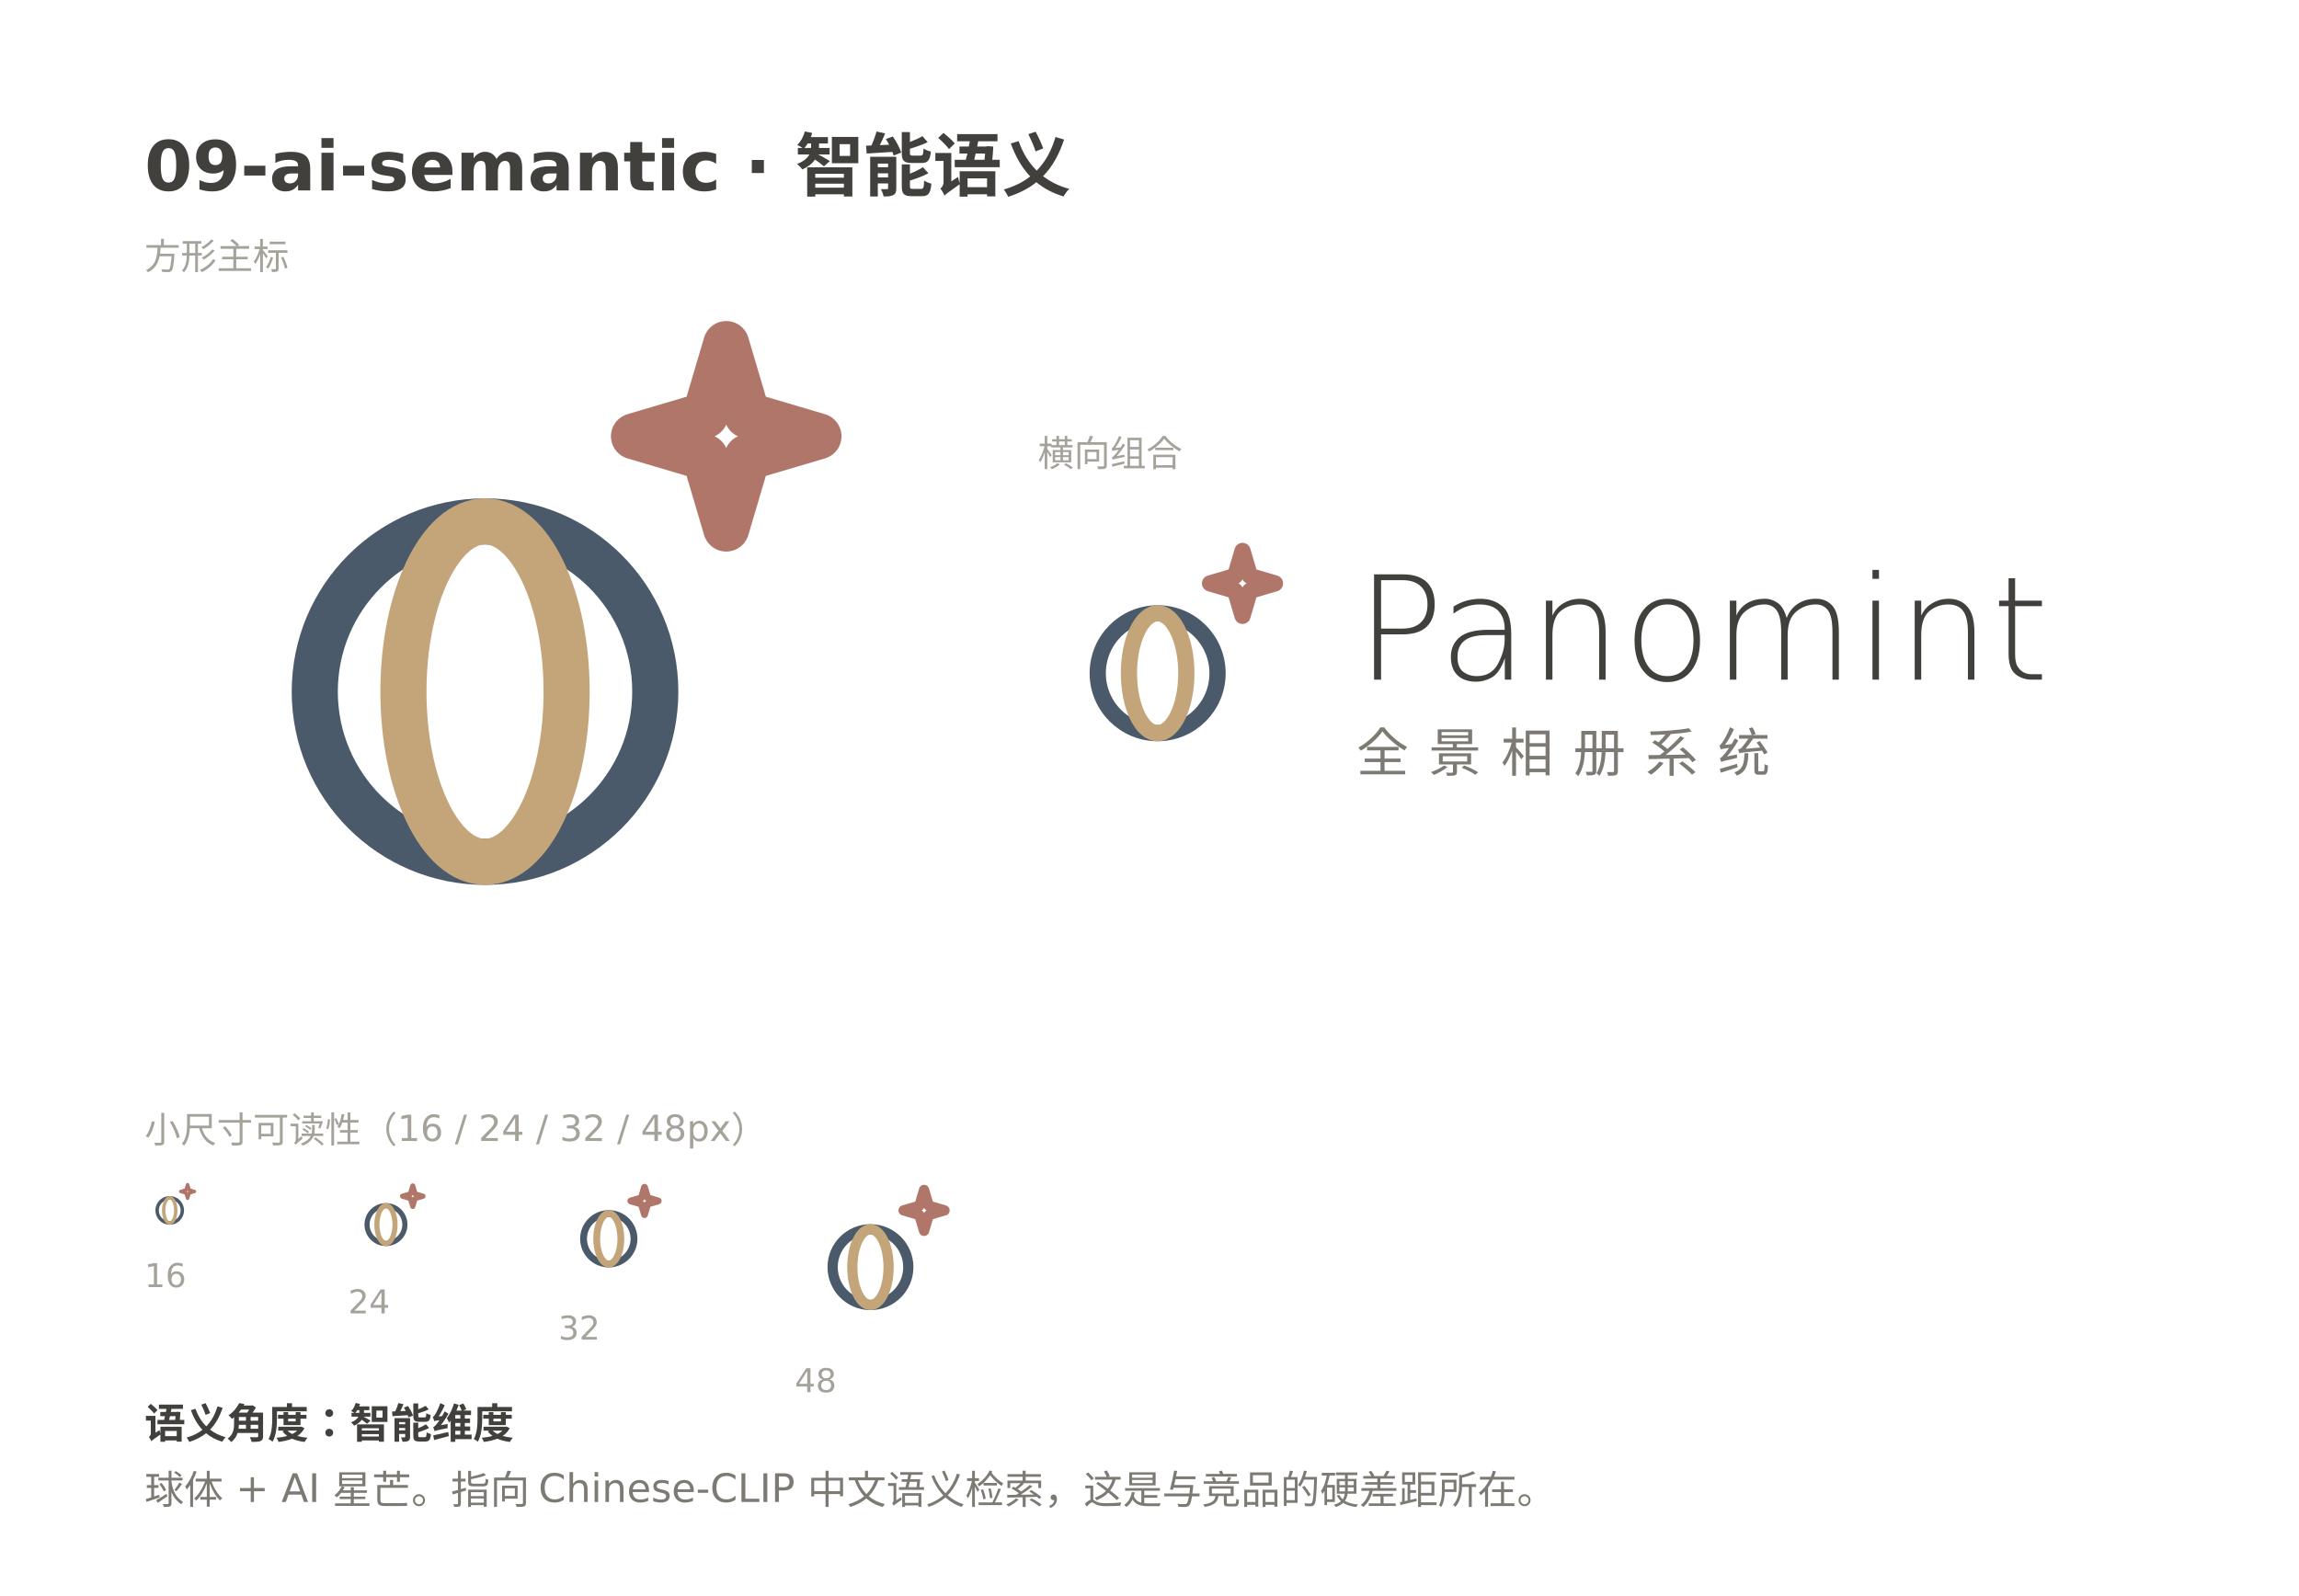
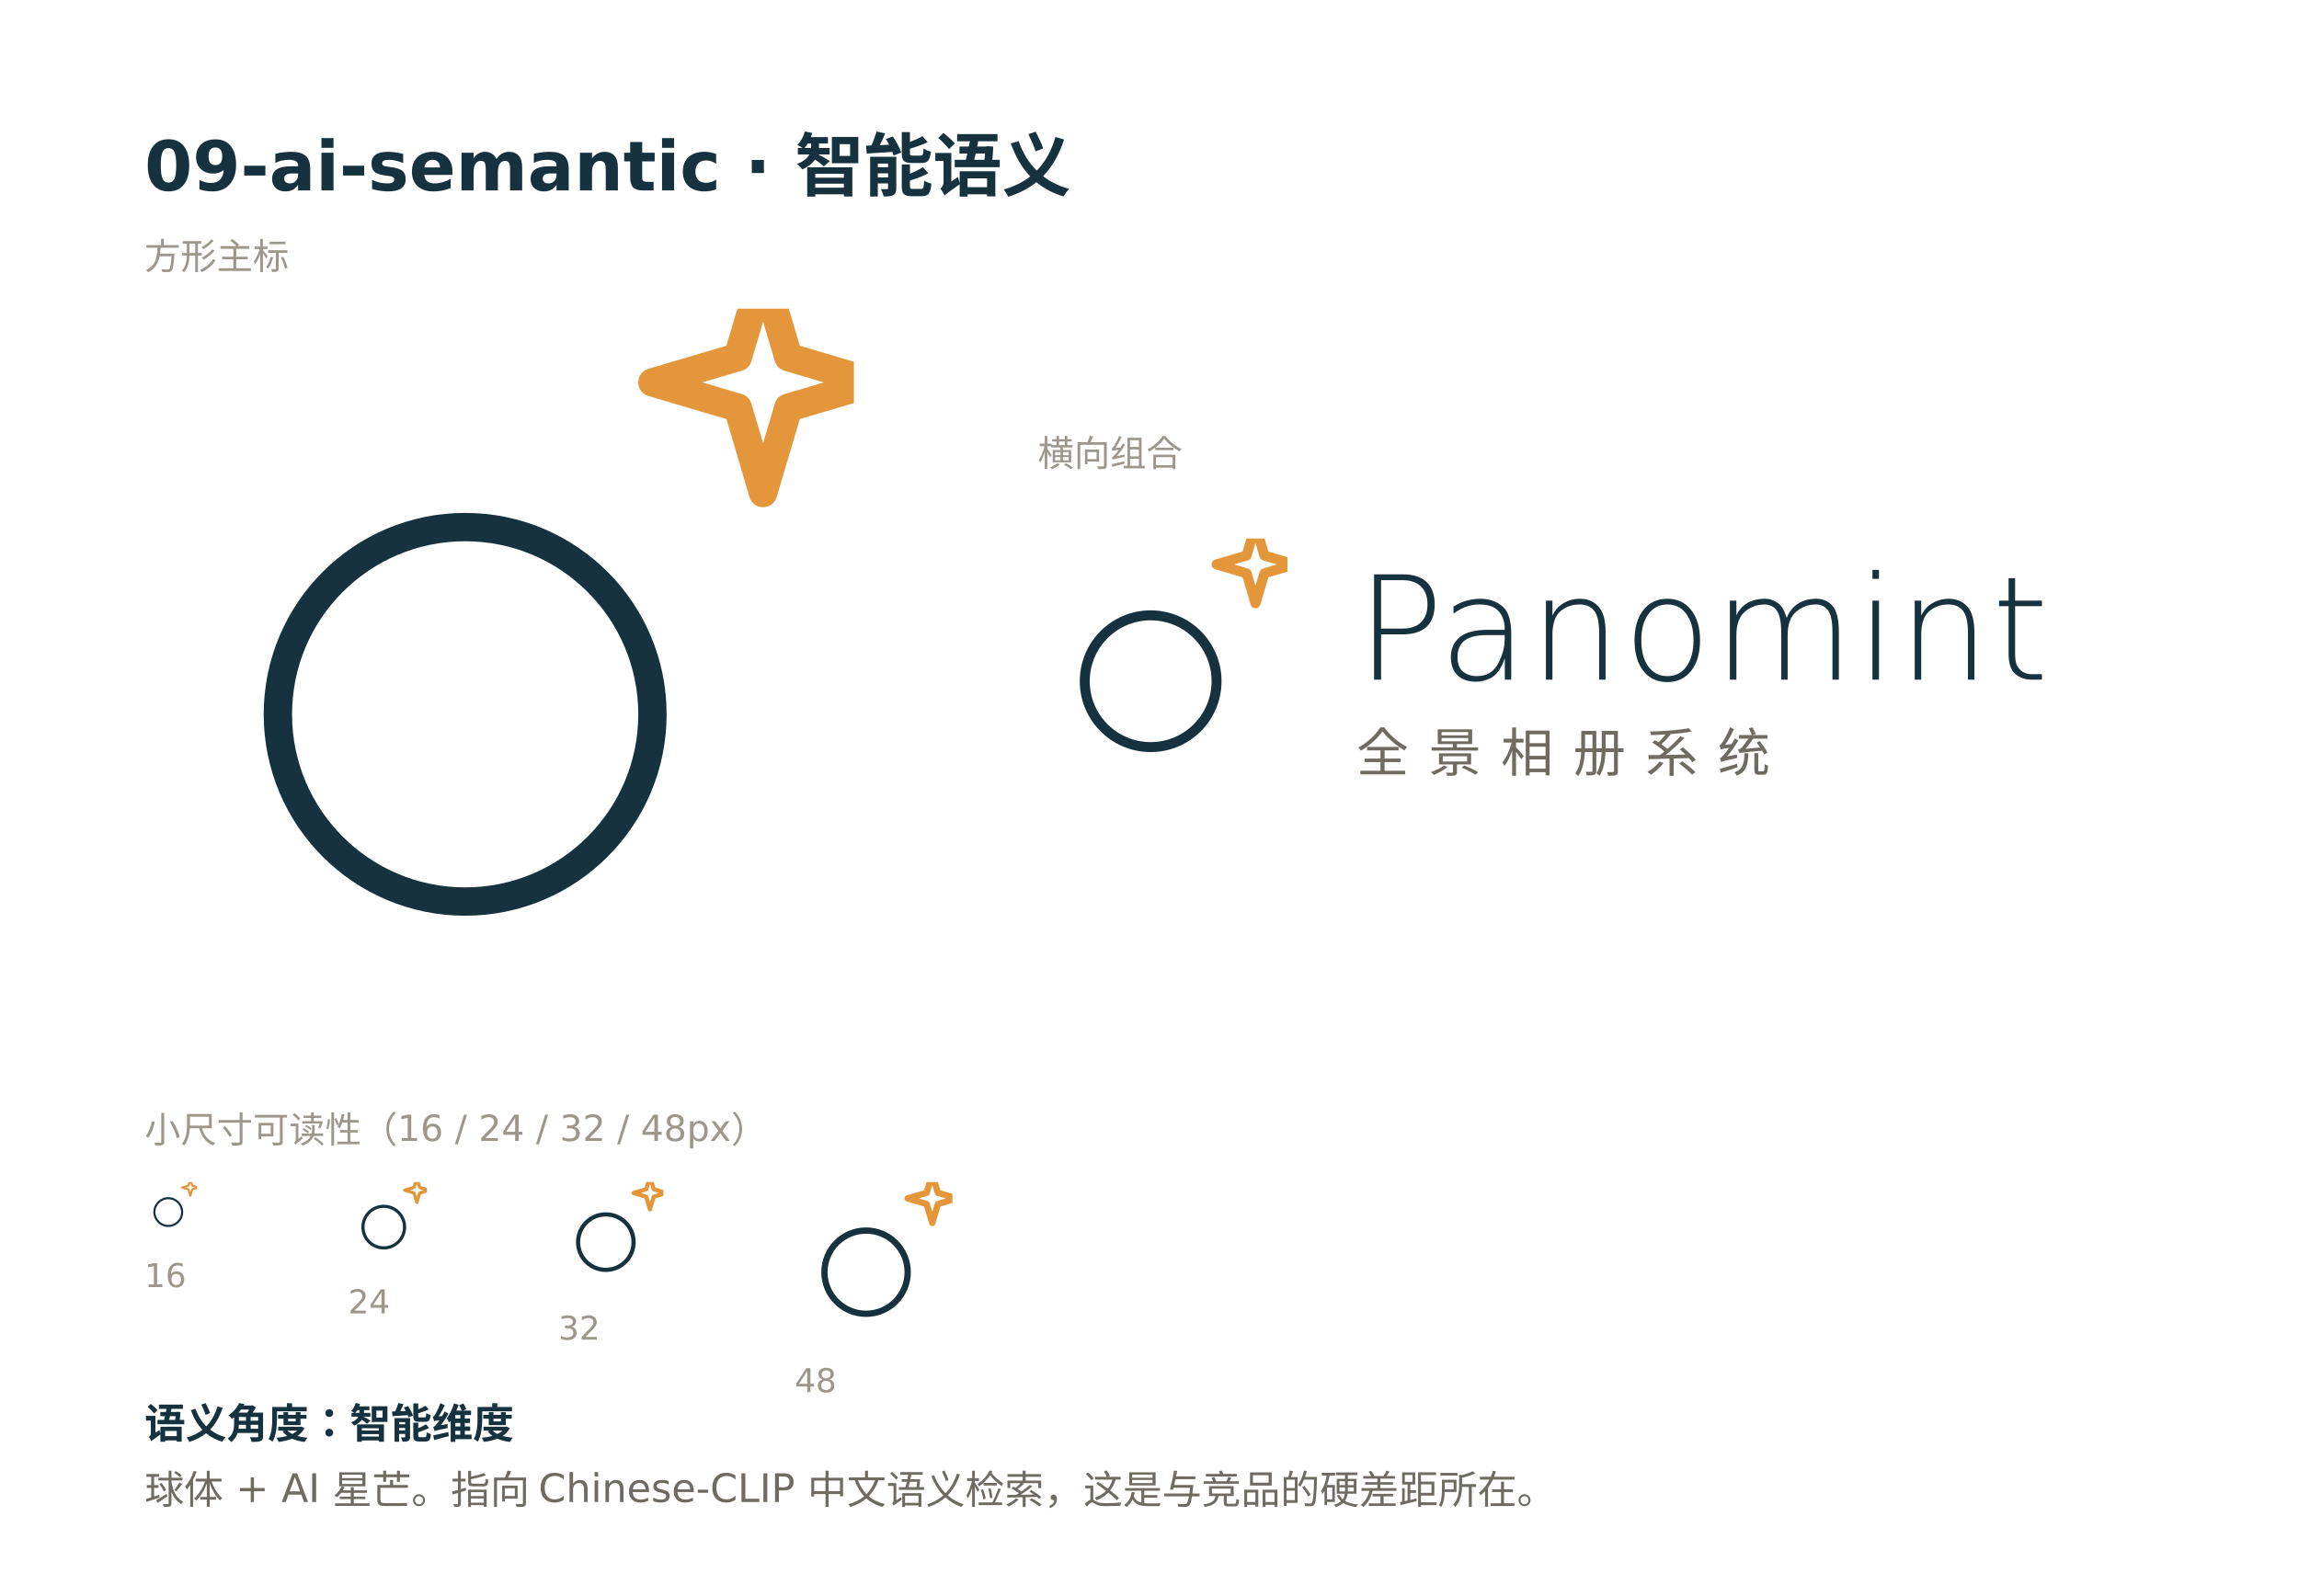
<svg xmlns="http://www.w3.org/2000/svg" width="700" height="486" viewBox="0 0 700 486">
-   <text x="44.0" y="58.0" font-family="&quot;Outfit&quot;,&quot;Segoe UI&quot;,&quot;Noto Sans SC&quot;,&quot;PingFang SC&quot;,&quot;Microsoft YaHei&quot;,&quot;DejaVu Sans&quot;,&quot;Liberation Sans&quot;,&quot;Helvetica Neue&quot;,sans-serif" font-size="21" font-weight="600" fill="#41403c" text-anchor="start">09-ai-semantic  ·  智能语义</text>
-   <text x="44.0" y="82.0" font-family="&quot;Outfit&quot;,&quot;Segoe UI&quot;,&quot;Noto Sans SC&quot;,&quot;PingFang SC&quot;,&quot;Microsoft YaHei&quot;,&quot;DejaVu Sans&quot;,&quot;Liberation Sans&quot;,&quot;Helvetica Neue&quot;,sans-serif" font-size="11" font-weight="400" fill="#a5a29a" text-anchor="start">方形主标</text>
+   <text x="44.0" y="58.0" font-family="&quot;Outfit&quot;,&quot;Segoe UI&quot;,&quot;Noto Sans SC&quot;,&quot;PingFang SC&quot;,&quot;Microsoft YaHei&quot;,&quot;DejaVu Sans&quot;,&quot;Liberation Sans&quot;,&quot;Helvetica Neue&quot;,sans-serif" font-size="21" font-weight="600" fill="#16323F" text-anchor="start">09-ai-semantic  ·  智能语义</text>
+   <text x="44.0" y="82.0" font-family="&quot;Outfit&quot;,&quot;Segoe UI&quot;,&quot;Noto Sans SC&quot;,&quot;PingFang SC&quot;,&quot;Microsoft YaHei&quot;,&quot;DejaVu Sans&quot;,&quot;Liberation Sans&quot;,&quot;Helvetica Neue&quot;,sans-serif" font-size="11" font-weight="400" fill="#9c968c" text-anchor="start">方形主标</text>
  <svg x="44" y="94" width="216" height="216" viewBox="0 0 100 100" fill="none">
-     <circle cx="48" cy="54" r="24" fill="none" stroke="#4a5a6a" stroke-width="6.5" stroke-linecap="round" stroke-linejoin="round" />
-     <ellipse cx="48" cy="54" rx="11.5" ry="24" fill="none" stroke="#c4a57a" stroke-width="6.5" stroke-linecap="round" stroke-linejoin="round" />
-     <polygon points="82,5 84.97,15.03 95,18 84.97,20.97 82,31 79.03,20.97 69,18 79.03,15.03" fill="none" stroke="#b0766a" stroke-width="6.5" stroke-linecap="round" stroke-linejoin="round" />
+     <g transform="translate(50 50) scale(1.2) translate(-50 -50)">
+       <circle cx="46" cy="56" r="22" fill="none" stroke="#16323F" stroke-width="3.33" stroke-linecap="round" stroke-linejoin="round" />
+       <polygon points="81,4 83.97,14.03 94,17 83.97,19.97 81,30 78.03,19.97 68,17 78.03,14.03" fill="none" stroke="#E4963A" stroke-width="3.33" stroke-linecap="round" stroke-linejoin="round" />
+     </g>
  </svg>
-   <text x="316.0" y="142.0" font-family="&quot;Outfit&quot;,&quot;Segoe UI&quot;,&quot;Noto Sans SC&quot;,&quot;PingFang SC&quot;,&quot;Microsoft YaHei&quot;,&quot;DejaVu Sans&quot;,&quot;Liberation Sans&quot;,&quot;Helvetica Neue&quot;,sans-serif" font-size="11" font-weight="400" fill="#a5a29a" text-anchor="start">横向组合</text>
+   <text x="316.0" y="142.0" font-family="&quot;Outfit&quot;,&quot;Segoe UI&quot;,&quot;Noto Sans SC&quot;,&quot;PingFang SC&quot;,&quot;Microsoft YaHei&quot;,&quot;DejaVu Sans&quot;,&quot;Liberation Sans&quot;,&quot;Helvetica Neue&quot;,sans-serif" font-size="11" font-weight="400" fill="#9c968c" text-anchor="start">横向组合</text>
  <svg x="316" y="154" width="340" height="96" viewBox="0 0 340 96">
    <svg x="0" y="10" width="76" height="76" viewBox="0 0 100 100">
-       <circle cx="48" cy="54" r="24" fill="none" stroke="#4a5a6a" stroke-width="6.5" stroke-linecap="round" stroke-linejoin="round" />
-       <ellipse cx="48" cy="54" rx="11.5" ry="24" fill="none" stroke="#c4a57a" stroke-width="6.5" stroke-linecap="round" stroke-linejoin="round" />
-       <polygon points="82,5 84.97,15.03 95,18 84.97,20.97 82,31 79.03,20.97 69,18 79.03,15.03" fill="none" stroke="#b0766a" stroke-width="6.5" stroke-linecap="round" stroke-linejoin="round" />
+       <g transform="translate(50 50) scale(1.2) translate(-50 -50)">
+         <circle cx="46" cy="56" r="22" fill="none" stroke="#16323F" stroke-width="3.33" stroke-linecap="round" stroke-linejoin="round" />
+         <polygon points="81,4 83.97,14.03 94,17 83.97,19.97 81,30 78.03,19.97 68,17 78.03,14.03" fill="none" stroke="#E4963A" stroke-width="3.33" stroke-linecap="round" stroke-linejoin="round" />
+       </g>
    </svg>
-     <text x="97.0" y="53.0" font-family="&quot;Outfit&quot;,&quot;Segoe UI&quot;,&quot;Noto Sans SC&quot;,&quot;PingFang SC&quot;,&quot;Microsoft YaHei&quot;,&quot;DejaVu Sans&quot;,&quot;Liberation Sans&quot;,&quot;Helvetica Neue&quot;,sans-serif" font-size="44" font-weight="300" fill="#41403c" text-anchor="start" letter-spacing="0.6">Panomint</text>
-     <text x="97.0" y="81.0" font-family="&quot;Outfit&quot;,&quot;Segoe UI&quot;,&quot;Noto Sans SC&quot;,&quot;PingFang SC&quot;,&quot;Microsoft YaHei&quot;,&quot;DejaVu Sans&quot;,&quot;Liberation Sans&quot;,&quot;Helvetica Neue&quot;,sans-serif" font-size="16" font-weight="300" fill="#7d7a73" text-anchor="start" letter-spacing="6">全景相册系统</text>
+     <text x="97.0" y="53.0" font-family="&quot;Outfit&quot;,&quot;Segoe UI&quot;,&quot;Noto Sans SC&quot;,&quot;PingFang SC&quot;,&quot;Microsoft YaHei&quot;,&quot;DejaVu Sans&quot;,&quot;Liberation Sans&quot;,&quot;Helvetica Neue&quot;,sans-serif" font-size="44" font-weight="300" fill="#16323F" text-anchor="start" letter-spacing="0.6">Panomint</text>
+     <text x="97.0" y="81.0" font-family="&quot;Outfit&quot;,&quot;Segoe UI&quot;,&quot;Noto Sans SC&quot;,&quot;PingFang SC&quot;,&quot;Microsoft YaHei&quot;,&quot;DejaVu Sans&quot;,&quot;Liberation Sans&quot;,&quot;Helvetica Neue&quot;,sans-serif" font-size="16" font-weight="300" fill="#6f6a62" text-anchor="start" letter-spacing="6">全景相册系统</text>
  </svg>
-   <text x="44.0" y="348.0" font-family="&quot;Outfit&quot;,&quot;Segoe UI&quot;,&quot;Noto Sans SC&quot;,&quot;PingFang SC&quot;,&quot;Microsoft YaHei&quot;,&quot;DejaVu Sans&quot;,&quot;Liberation Sans&quot;,&quot;Helvetica Neue&quot;,sans-serif" font-size="11" font-weight="400" fill="#a5a29a" text-anchor="start">小尺寸可读性（16 / 24 / 32 / 48px）</text>
+   <text x="44.0" y="348.0" font-family="&quot;Outfit&quot;,&quot;Segoe UI&quot;,&quot;Noto Sans SC&quot;,&quot;PingFang SC&quot;,&quot;Microsoft YaHei&quot;,&quot;DejaVu Sans&quot;,&quot;Liberation Sans&quot;,&quot;Helvetica Neue&quot;,sans-serif" font-size="11" font-weight="400" fill="#9c968c" text-anchor="start">小尺寸可读性（16 / 24 / 32 / 48px）</text>
  <svg x="44" y="360" width="16" height="16" viewBox="0 0 100 100" fill="none">
-     <circle cx="48" cy="54" r="24" fill="none" stroke="#4a5a6a" stroke-width="6.5" stroke-linecap="round" stroke-linejoin="round" />
-     <ellipse cx="48" cy="54" rx="11.5" ry="24" fill="none" stroke="#c4a57a" stroke-width="6.5" stroke-linecap="round" stroke-linejoin="round" />
-     <polygon points="82,5 84.97,15.03 95,18 84.97,20.97 82,31 79.03,20.97 69,18 79.03,15.03" fill="none" stroke="#b0766a" stroke-width="6.5" stroke-linecap="round" stroke-linejoin="round" />
+     <g transform="translate(50 50) scale(1.2) translate(-50 -50)">
+       <circle cx="46" cy="56" r="22" fill="none" stroke="#16323F" stroke-width="3.33" stroke-linecap="round" stroke-linejoin="round" />
+       <polygon points="81,4 83.97,14.03 94,17 83.97,19.97 81,30 78.03,19.97 68,17 78.03,14.03" fill="none" stroke="#E4963A" stroke-width="3.33" stroke-linecap="round" stroke-linejoin="round" />
+     </g>
  </svg>
-   <text x="44.0" y="392.0" font-family="&quot;Outfit&quot;,&quot;Segoe UI&quot;,&quot;Noto Sans SC&quot;,&quot;PingFang SC&quot;,&quot;Microsoft YaHei&quot;,&quot;DejaVu Sans&quot;,&quot;Liberation Sans&quot;,&quot;Helvetica Neue&quot;,sans-serif" font-size="10" font-weight="400" fill="#a5a29a" text-anchor="start">16</text>
+   <text x="44.0" y="392.0" font-family="&quot;Outfit&quot;,&quot;Segoe UI&quot;,&quot;Noto Sans SC&quot;,&quot;PingFang SC&quot;,&quot;Microsoft YaHei&quot;,&quot;DejaVu Sans&quot;,&quot;Liberation Sans&quot;,&quot;Helvetica Neue&quot;,sans-serif" font-size="10" font-weight="400" fill="#9c968c" text-anchor="start">16</text>
  <svg x="106" y="360" width="24" height="24" viewBox="0 0 100 100" fill="none">
-     <circle cx="48" cy="54" r="24" fill="none" stroke="#4a5a6a" stroke-width="6.5" stroke-linecap="round" stroke-linejoin="round" />
-     <ellipse cx="48" cy="54" rx="11.5" ry="24" fill="none" stroke="#c4a57a" stroke-width="6.5" stroke-linecap="round" stroke-linejoin="round" />
-     <polygon points="82,5 84.97,15.03 95,18 84.97,20.97 82,31 79.03,20.97 69,18 79.03,15.03" fill="none" stroke="#b0766a" stroke-width="6.5" stroke-linecap="round" stroke-linejoin="round" />
+     <g transform="translate(50 50) scale(1.2) translate(-50 -50)">
+       <circle cx="46" cy="56" r="22" fill="none" stroke="#16323F" stroke-width="3.33" stroke-linecap="round" stroke-linejoin="round" />
+       <polygon points="81,4 83.97,14.03 94,17 83.97,19.97 81,30 78.03,19.97 68,17 78.03,14.03" fill="none" stroke="#E4963A" stroke-width="3.33" stroke-linecap="round" stroke-linejoin="round" />
+     </g>
  </svg>
-   <text x="106.0" y="400.0" font-family="&quot;Outfit&quot;,&quot;Segoe UI&quot;,&quot;Noto Sans SC&quot;,&quot;PingFang SC&quot;,&quot;Microsoft YaHei&quot;,&quot;DejaVu Sans&quot;,&quot;Liberation Sans&quot;,&quot;Helvetica Neue&quot;,sans-serif" font-size="10" font-weight="400" fill="#a5a29a" text-anchor="start">24</text>
+   <text x="106.0" y="400.0" font-family="&quot;Outfit&quot;,&quot;Segoe UI&quot;,&quot;Noto Sans SC&quot;,&quot;PingFang SC&quot;,&quot;Microsoft YaHei&quot;,&quot;DejaVu Sans&quot;,&quot;Liberation Sans&quot;,&quot;Helvetica Neue&quot;,sans-serif" font-size="10" font-weight="400" fill="#9c968c" text-anchor="start">24</text>
  <svg x="170" y="360" width="32" height="32" viewBox="0 0 100 100" fill="none">
-     <circle cx="48" cy="54" r="24" fill="none" stroke="#4a5a6a" stroke-width="6.5" stroke-linecap="round" stroke-linejoin="round" />
-     <ellipse cx="48" cy="54" rx="11.5" ry="24" fill="none" stroke="#c4a57a" stroke-width="6.5" stroke-linecap="round" stroke-linejoin="round" />
-     <polygon points="82,5 84.97,15.03 95,18 84.97,20.97 82,31 79.03,20.97 69,18 79.03,15.03" fill="none" stroke="#b0766a" stroke-width="6.5" stroke-linecap="round" stroke-linejoin="round" />
+     <g transform="translate(50 50) scale(1.2) translate(-50 -50)">
+       <circle cx="46" cy="56" r="22" fill="none" stroke="#16323F" stroke-width="3.33" stroke-linecap="round" stroke-linejoin="round" />
+       <polygon points="81,4 83.97,14.03 94,17 83.97,19.97 81,30 78.03,19.97 68,17 78.03,14.03" fill="none" stroke="#E4963A" stroke-width="3.33" stroke-linecap="round" stroke-linejoin="round" />
+     </g>
  </svg>
-   <text x="170.0" y="408.0" font-family="&quot;Outfit&quot;,&quot;Segoe UI&quot;,&quot;Noto Sans SC&quot;,&quot;PingFang SC&quot;,&quot;Microsoft YaHei&quot;,&quot;DejaVu Sans&quot;,&quot;Liberation Sans&quot;,&quot;Helvetica Neue&quot;,sans-serif" font-size="10" font-weight="400" fill="#a5a29a" text-anchor="start">32</text>
+   <text x="170.0" y="408.0" font-family="&quot;Outfit&quot;,&quot;Segoe UI&quot;,&quot;Noto Sans SC&quot;,&quot;PingFang SC&quot;,&quot;Microsoft YaHei&quot;,&quot;DejaVu Sans&quot;,&quot;Liberation Sans&quot;,&quot;Helvetica Neue&quot;,sans-serif" font-size="10" font-weight="400" fill="#9c968c" text-anchor="start">32</text>
  <svg x="242" y="360" width="48" height="48" viewBox="0 0 100 100" fill="none">
-     <circle cx="48" cy="54" r="24" fill="none" stroke="#4a5a6a" stroke-width="6.5" stroke-linecap="round" stroke-linejoin="round" />
-     <ellipse cx="48" cy="54" rx="11.5" ry="24" fill="none" stroke="#c4a57a" stroke-width="6.5" stroke-linecap="round" stroke-linejoin="round" />
-     <polygon points="82,5 84.97,15.03 95,18 84.97,20.97 82,31 79.03,20.97 69,18 79.03,15.03" fill="none" stroke="#b0766a" stroke-width="6.5" stroke-linecap="round" stroke-linejoin="round" />
+     <g transform="translate(50 50) scale(1.2) translate(-50 -50)">
+       <circle cx="46" cy="56" r="22" fill="none" stroke="#16323F" stroke-width="3.33" stroke-linecap="round" stroke-linejoin="round" />
+       <polygon points="81,4 83.97,14.03 94,17 83.97,19.97 81,30 78.03,19.97 68,17 78.03,14.03" fill="none" stroke="#E4963A" stroke-width="3.33" stroke-linecap="round" stroke-linejoin="round" />
+     </g>
  </svg>
-   <text x="242.0" y="424.0" font-family="&quot;Outfit&quot;,&quot;Segoe UI&quot;,&quot;Noto Sans SC&quot;,&quot;PingFang SC&quot;,&quot;Microsoft YaHei&quot;,&quot;DejaVu Sans&quot;,&quot;Liberation Sans&quot;,&quot;Helvetica Neue&quot;,sans-serif" font-size="10" font-weight="400" fill="#a5a29a" text-anchor="start">48</text>
-   <text x="44.0" y="438.0" font-family="&quot;Outfit&quot;,&quot;Segoe UI&quot;,&quot;Noto Sans SC&quot;,&quot;PingFang SC&quot;,&quot;Microsoft YaHei&quot;,&quot;DejaVu Sans&quot;,&quot;Liberation Sans&quot;,&quot;Helvetica Neue&quot;,sans-serif" font-size="12.5" font-weight="600" fill="#41403c" text-anchor="start">语义角度：智能维度</text>
-   <text x="44.0" y="458.0" font-family="&quot;Outfit&quot;,&quot;Segoe UI&quot;,&quot;Noto Sans SC&quot;,&quot;PingFang SC&quot;,&quot;Microsoft YaHei&quot;,&quot;DejaVu Sans&quot;,&quot;Liberation Sans&quot;,&quot;Helvetica Neue&quot;,sans-serif" font-size="12" font-weight="400" fill="#7d7a73" text-anchor="start">球体 + AI 星芒。指向 Chinese-CLIP 中文语义检索，这是与竞品的硬差距所在。</text>
-   <text x="44.0" y="475.0" font-family="&quot;Outfit&quot;,&quot;Segoe UI&quot;,&quot;Noto Sans SC&quot;,&quot;PingFang SC&quot;,&quot;Microsoft YaHei&quot;,&quot;DejaVu Sans&quot;,&quot;Liberation Sans&quot;,&quot;Helvetica Neue&quot;,sans-serif" font-size="12" font-weight="400" fill="#7d7a73" text-anchor="start" />
+   <text x="242.0" y="424.0" font-family="&quot;Outfit&quot;,&quot;Segoe UI&quot;,&quot;Noto Sans SC&quot;,&quot;PingFang SC&quot;,&quot;Microsoft YaHei&quot;,&quot;DejaVu Sans&quot;,&quot;Liberation Sans&quot;,&quot;Helvetica Neue&quot;,sans-serif" font-size="10" font-weight="400" fill="#9c968c" text-anchor="start">48</text>
+   <text x="44.0" y="438.0" font-family="&quot;Outfit&quot;,&quot;Segoe UI&quot;,&quot;Noto Sans SC&quot;,&quot;PingFang SC&quot;,&quot;Microsoft YaHei&quot;,&quot;DejaVu Sans&quot;,&quot;Liberation Sans&quot;,&quot;Helvetica Neue&quot;,sans-serif" font-size="12.5" font-weight="600" fill="#16323F" text-anchor="start">语义角度：智能维度</text>
+   <text x="44.0" y="458.0" font-family="&quot;Outfit&quot;,&quot;Segoe UI&quot;,&quot;Noto Sans SC&quot;,&quot;PingFang SC&quot;,&quot;Microsoft YaHei&quot;,&quot;DejaVu Sans&quot;,&quot;Liberation Sans&quot;,&quot;Helvetica Neue&quot;,sans-serif" font-size="12" font-weight="400" fill="#6f6a62" text-anchor="start">球体 + AI 星芒。指向 Chinese-CLIP 中文语义检索，这是与竞品的硬差距所在。</text>
+   <text x="44.0" y="475.0" font-family="&quot;Outfit&quot;,&quot;Segoe UI&quot;,&quot;Noto Sans SC&quot;,&quot;PingFang SC&quot;,&quot;Microsoft YaHei&quot;,&quot;DejaVu Sans&quot;,&quot;Liberation Sans&quot;,&quot;Helvetica Neue&quot;,sans-serif" font-size="12" font-weight="400" fill="#6f6a62" text-anchor="start" />
</svg>
